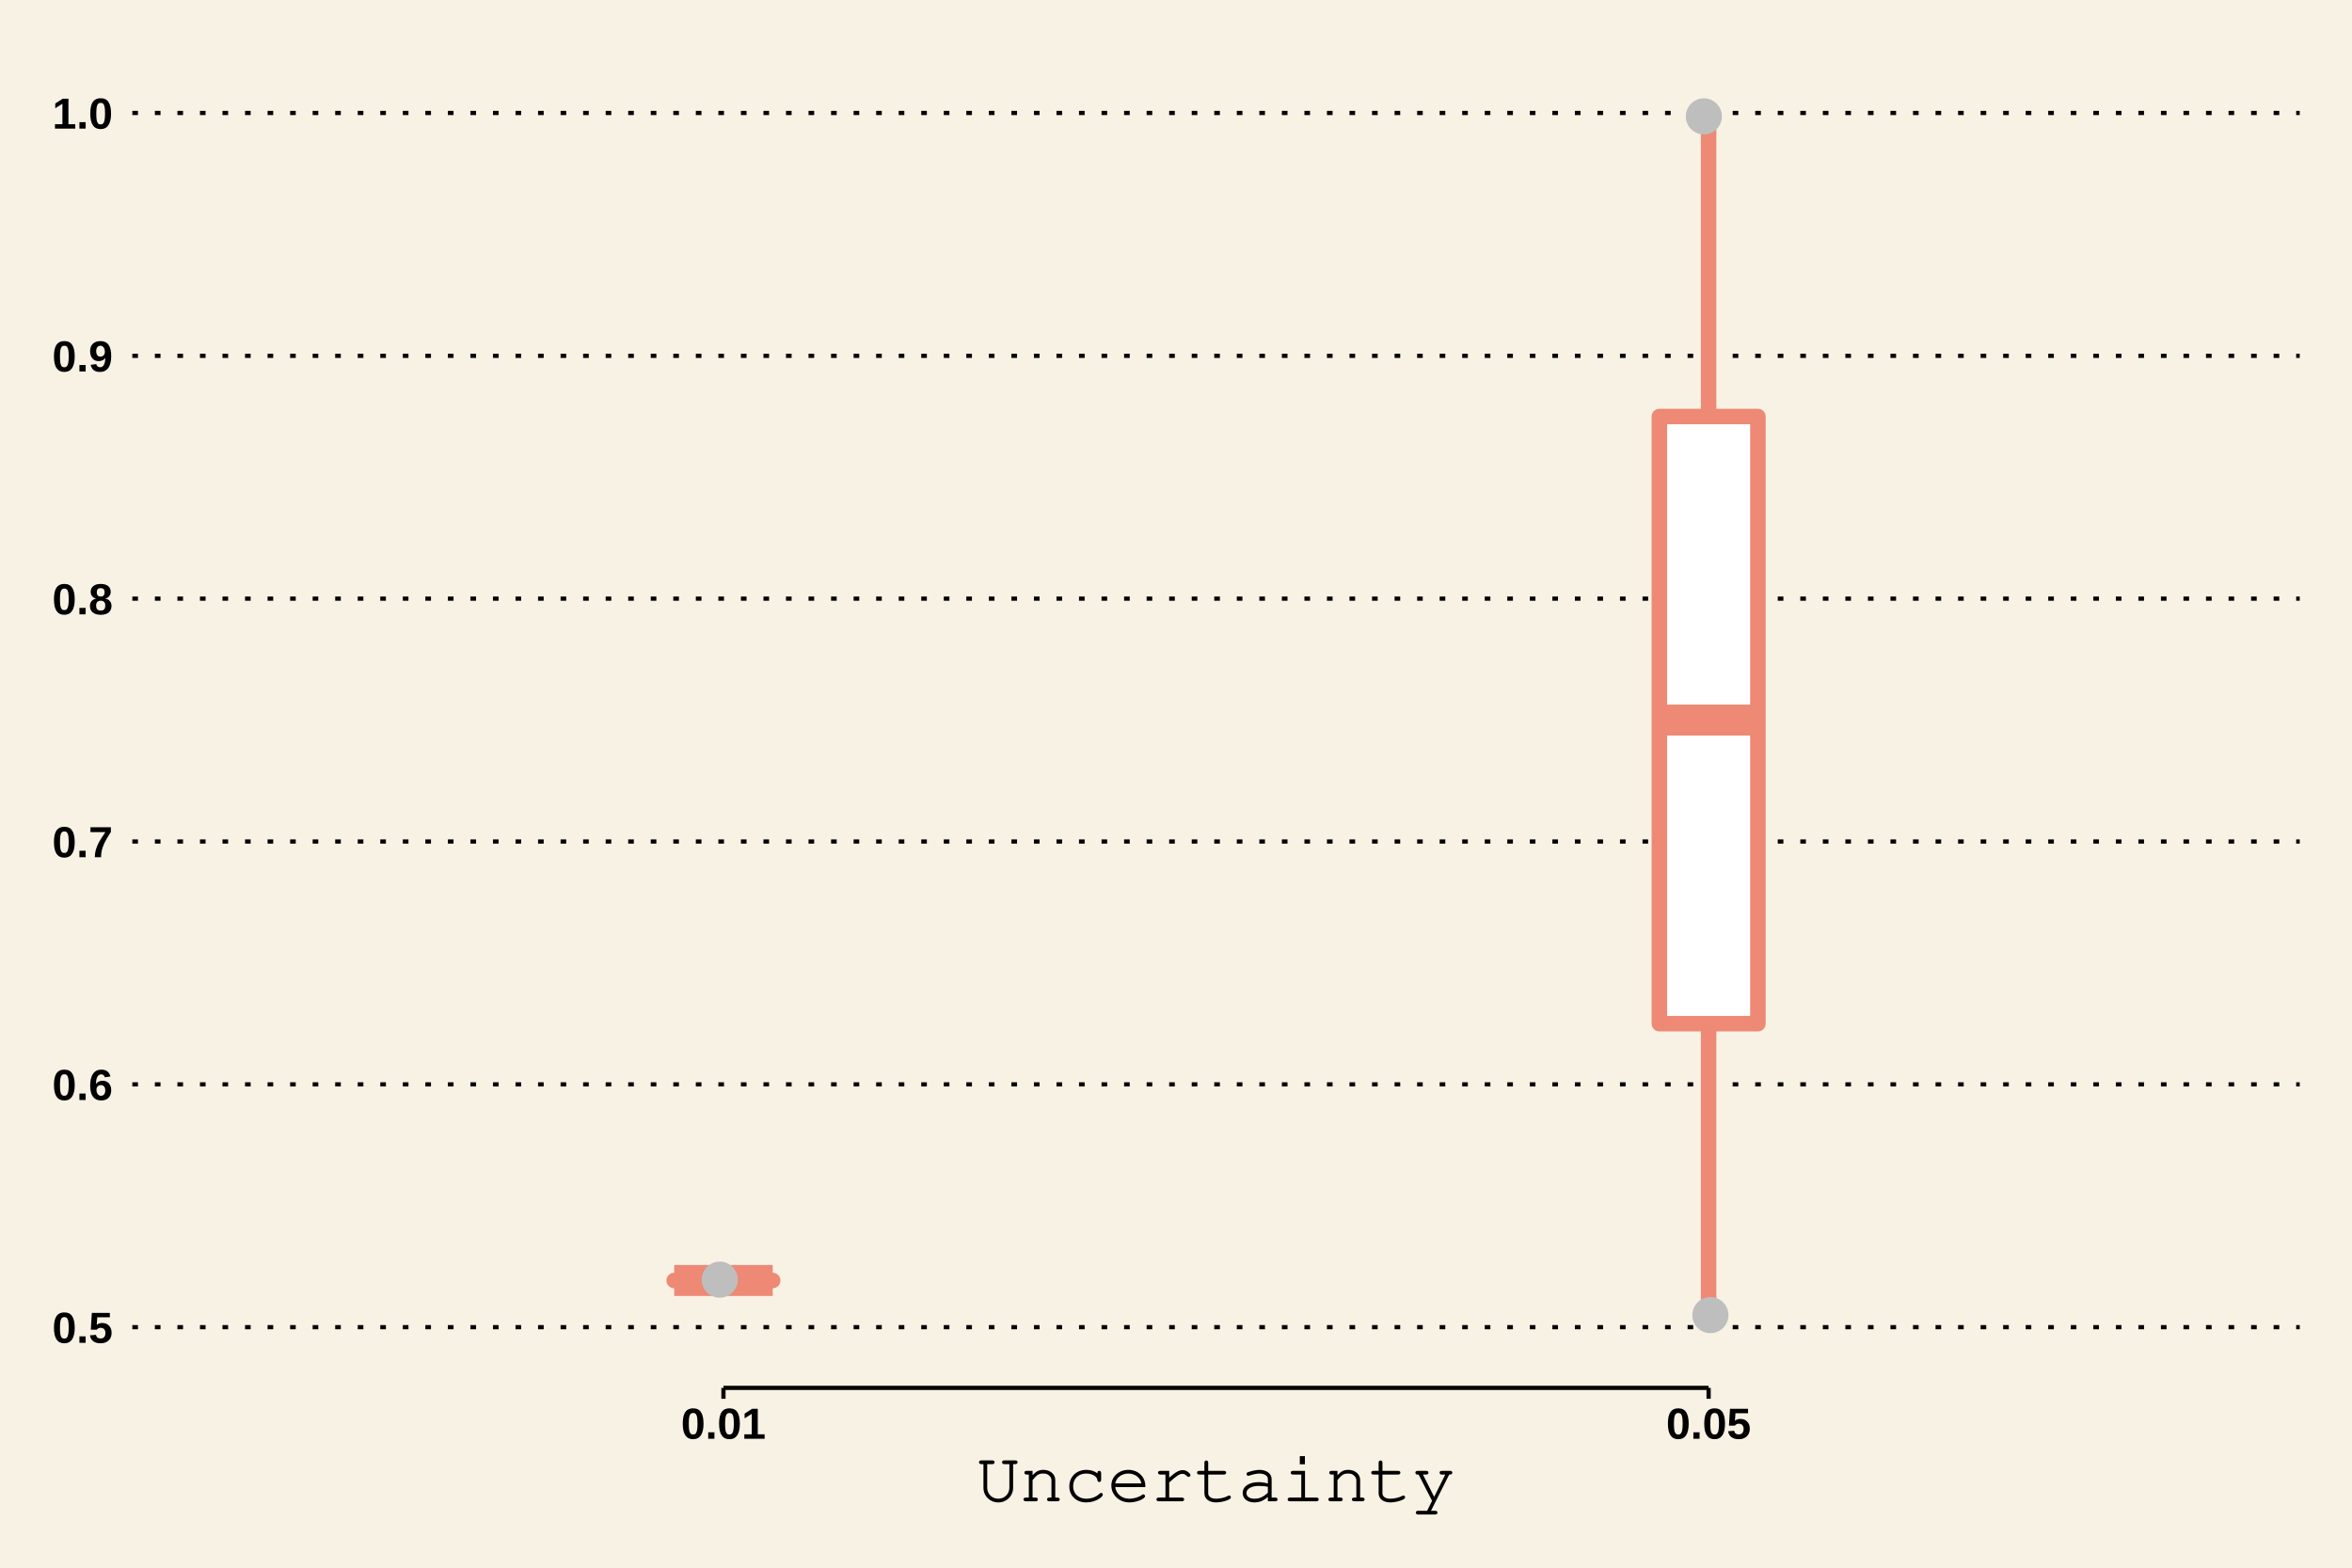
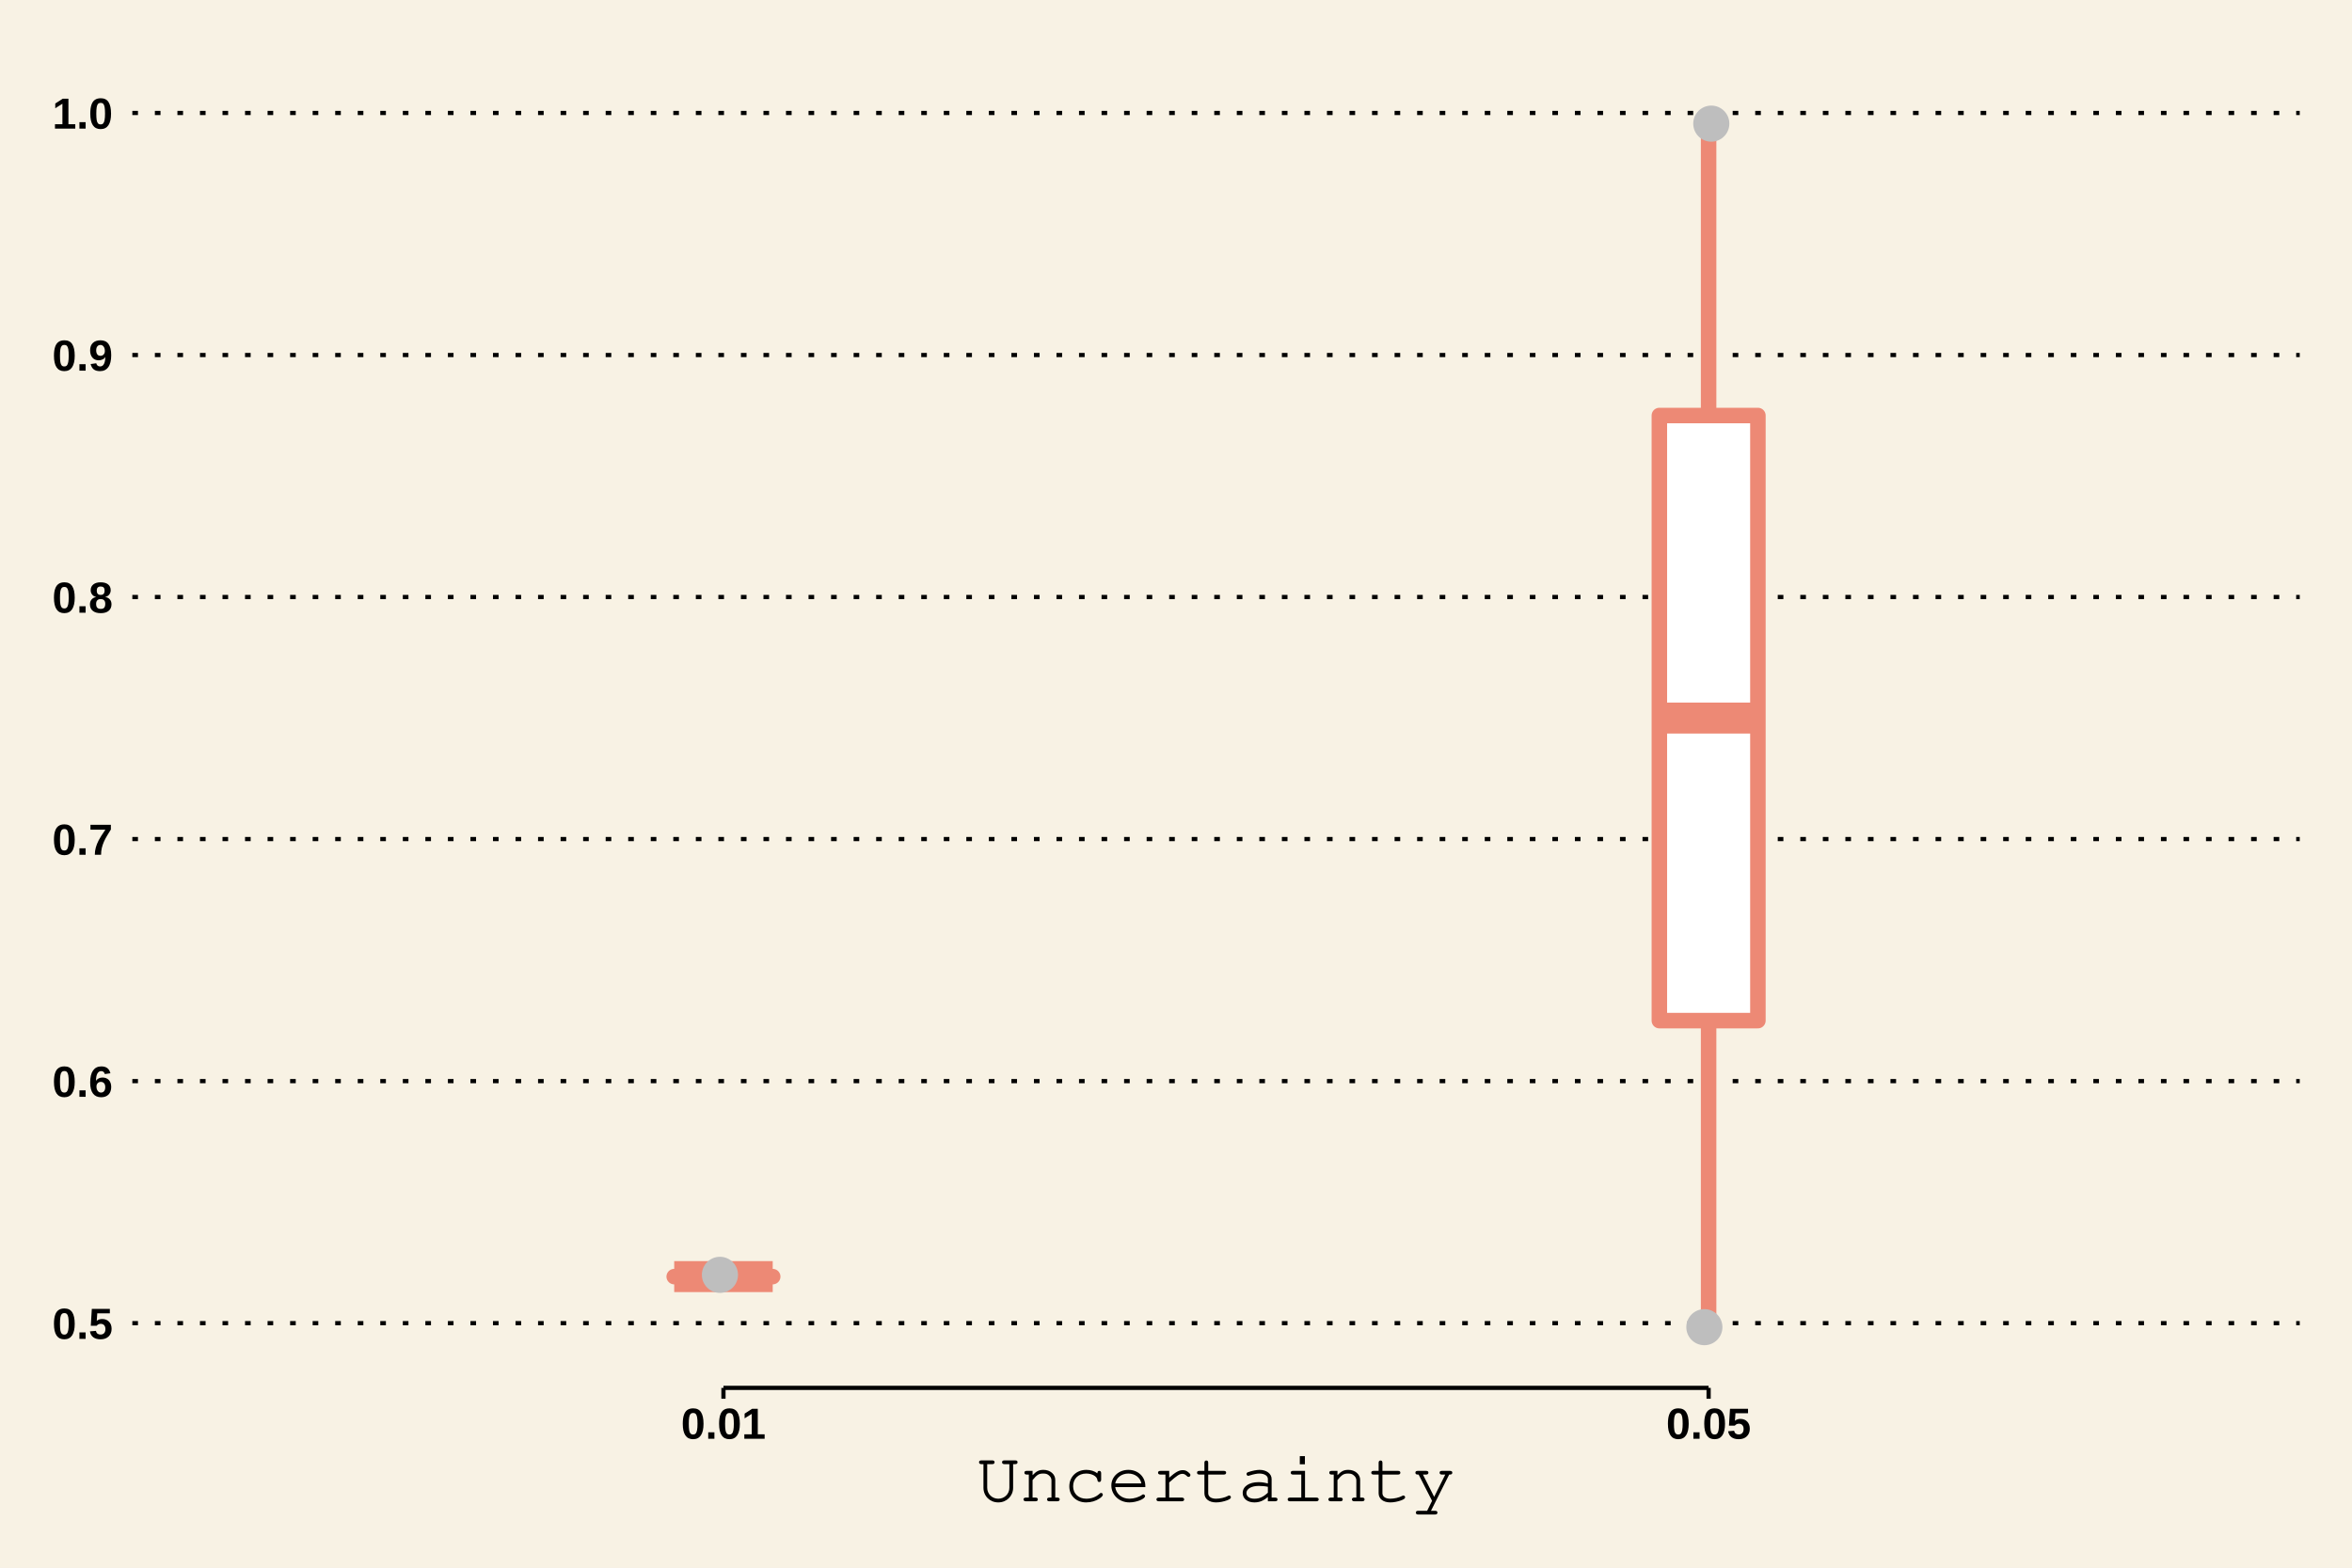
<svg xmlns="http://www.w3.org/2000/svg" class="svglite" width="648.00pt" height="432.00pt" viewBox="0 0 648.00 432.00">
  <defs>
    <style type="text/css">
    .svglite line, .svglite polyline, .svglite polygon, .svglite path, .svglite rect, .svglite circle {
      fill: none;
      stroke: #000000;
      stroke-linecap: round;
      stroke-linejoin: round;
      stroke-miterlimit: 10.00;
    }
  </style>
  </defs>
  <rect width="100%" height="100%" style="stroke: none; fill: #F8F2E4;" />
  <defs>
    <clipPath id="cpMC4wMHw2NDguMDB8MC4wMHw0MzIuMDA=">
      <rect x="0.00" y="0.00" width="648.00" height="432.00" />
    </clipPath>
  </defs>
  <g clip-path="url(#cpMC4wMHw2NDguMDB8MC4wMHw0MzIuMDA=)">
    <rect x="0.00" y="0" width="648.00" height="432.00" style="stroke-width: 1.16; stroke: none; fill: #F8F2E4;" />
  </g>
  <defs>
    <clipPath id="cpMzYuNDZ8NjMzLjYwfDE0LjQwfDM4Mi40NQ==">
      <rect x="36.46" y="14.40" width="597.14" height="368.05" />
    </clipPath>
  </defs>
  <g clip-path="url(#cpMzYuNDZ8NjMzLjYwfDE0LjQwfDM4Mi40NQ==)">
    <rect x="36.46" y="14.40" width="597.14" height="368.05" style="stroke-width: 1.16; stroke: none; fill: #F8F2E4;" />
-     <polyline points="36.46,365.72 633.60,365.72 " style="stroke-width: 1.16; stroke-dasharray: 1.55,4.66; stroke-linecap: butt;" />
-     <polyline points="36.46,298.81 633.60,298.81 " style="stroke-width: 1.16; stroke-dasharray: 1.55,4.66; stroke-linecap: butt;" />
-     <polyline points="36.46,231.89 633.60,231.89 " style="stroke-width: 1.16; stroke-dasharray: 1.55,4.66; stroke-linecap: butt;" />
-     <polyline points="36.46,164.97 633.60,164.97 " style="stroke-width: 1.16; stroke-dasharray: 1.55,4.66; stroke-linecap: butt;" />
-     <polyline points="36.46,98.05 633.60,98.05 " style="stroke-width: 1.16; stroke-dasharray: 1.55,4.66; stroke-linecap: butt;" />
+     <polyline points="36.46,364.62 633.60,364.62 " style="stroke-width: 1.16; stroke-dasharray: 1.55,4.66; stroke-linecap: butt;" />
+     <polyline points="36.46,297.92 633.60,297.92 " style="stroke-width: 1.16; stroke-dasharray: 1.55,4.66; stroke-linecap: butt;" />
+     <polyline points="36.46,231.22 633.60,231.22 " style="stroke-width: 1.16; stroke-dasharray: 1.55,4.66; stroke-linecap: butt;" />
+     <polyline points="36.46,164.52 633.60,164.52 " style="stroke-width: 1.16; stroke-dasharray: 1.55,4.66; stroke-linecap: butt;" />
+     <polyline points="36.46,97.83 633.60,97.83 " style="stroke-width: 1.16; stroke-dasharray: 1.55,4.66; stroke-linecap: butt;" />
    <polyline points="36.46,31.13 633.60,31.13 " style="stroke-width: 1.16; stroke-dasharray: 1.55,4.66; stroke-linecap: butt;" />
-     <line x1="199.32" y1="352.86" x2="199.32" y2="352.86" style="stroke-width: 4.27; stroke: #ED8975; stroke-linecap: butt;" />
-     <line x1="199.32" y1="352.86" x2="199.32" y2="352.86" style="stroke-width: 4.27; stroke: #ED8975; stroke-linecap: butt;" />
-     <polygon points="185.75,352.86 185.75,352.86 212.89,352.86 212.89,352.86 185.75,352.86 " style="stroke-width: 4.27; stroke: #ED8975; fill: #FFFFFF;" />
-     <line x1="185.75" y1="352.86" x2="212.89" y2="352.86" style="stroke-width: 8.54; stroke: #ED8975; stroke-linecap: butt;" />
-     <line x1="470.74" y1="114.78" x2="470.74" y2="31.13" style="stroke-width: 4.27; stroke: #ED8975; stroke-linecap: butt;" />
-     <line x1="470.74" y1="282.08" x2="470.74" y2="365.72" style="stroke-width: 4.27; stroke: #ED8975; stroke-linecap: butt;" />
-     <polygon points="457.17,114.78 457.17,282.08 484.32,282.08 484.32,114.78 457.17,114.78 " style="stroke-width: 4.27; stroke: #ED8975; fill: #FFFFFF;" />
-     <line x1="457.17" y1="198.43" x2="484.32" y2="198.43" style="stroke-width: 8.54; stroke: #ED8975; stroke-linecap: butt;" />
-     <circle cx="198.30" cy="352.63" r="4.62" style="stroke-width: 0.71; stroke: #BEBEBE; fill: #BEBEBE;" />
-     <circle cx="469.43" cy="32.07" r="4.62" style="stroke-width: 0.71; stroke: #BEBEBE; fill: #BEBEBE;" />
-     <circle cx="471.23" cy="362.40" r="4.62" style="stroke-width: 0.71; stroke: #BEBEBE; fill: #BEBEBE;" />
+     <line x1="199.32" y1="351.79" x2="199.32" y2="351.79" style="stroke-width: 4.27; stroke: #ED8975; stroke-linecap: butt;" />
+     <line x1="199.32" y1="351.79" x2="199.32" y2="351.79" style="stroke-width: 4.27; stroke: #ED8975; stroke-linecap: butt;" />
+     <polygon points="185.75,351.79 185.75,351.79 212.89,351.79 212.89,351.79 185.75,351.79 " style="stroke-width: 4.27; stroke: #ED8975; fill: #FFFFFF;" />
+     <line x1="185.75" y1="351.79" x2="212.89" y2="351.79" style="stroke-width: 8.54; stroke: #ED8975; stroke-linecap: butt;" />
+     <line x1="470.74" y1="114.50" x2="470.74" y2="31.13" style="stroke-width: 4.27; stroke: #ED8975; stroke-linecap: butt;" />
+     <line x1="470.74" y1="281.25" x2="470.74" y2="364.62" style="stroke-width: 4.27; stroke: #ED8975; stroke-linecap: butt;" />
+     <polygon points="457.17,114.50 457.17,281.25 484.32,281.25 484.32,114.50 457.17,114.50 " style="stroke-width: 4.27; stroke: #ED8975; fill: #FFFFFF;" />
+     <line x1="457.17" y1="197.87" x2="484.32" y2="197.87" style="stroke-width: 8.54; stroke: #ED8975; stroke-linecap: butt;" />
+     <circle cx="198.35" cy="351.30" r="4.62" style="stroke-width: 0.71; stroke: #BEBEBE; fill: #BEBEBE;" />
+     <circle cx="471.48" cy="34.07" r="4.62" style="stroke-width: 0.71; stroke: #BEBEBE; fill: #BEBEBE;" />
+     <circle cx="469.57" cy="365.72" r="4.62" style="stroke-width: 0.71; stroke: #BEBEBE; fill: #BEBEBE;" />
    <rect x="36.46" y="14.40" width="597.14" height="368.05" style="stroke-width: 1.16; stroke: none;" />
  </g>
  <g clip-path="url(#cpMC4wMHw2NDguMDB8MC4wMHw0MzIuMDA=)">
-     <text x="31.08" y="370.04" text-anchor="end" style="font-size: 12.00px; font-weight: bold; font-family: Arial;" textLength="16.68px" lengthAdjust="spacingAndGlyphs">0.5</text>
-     <text x="31.08" y="303.13" text-anchor="end" style="font-size: 12.00px; font-weight: bold; font-family: Arial;" textLength="16.68px" lengthAdjust="spacingAndGlyphs">0.6</text>
-     <text x="31.08" y="236.21" text-anchor="end" style="font-size: 12.00px; font-weight: bold; font-family: Arial;" textLength="16.68px" lengthAdjust="spacingAndGlyphs">0.7</text>
-     <text x="31.08" y="169.29" text-anchor="end" style="font-size: 12.00px; font-weight: bold; font-family: Arial;" textLength="16.68px" lengthAdjust="spacingAndGlyphs">0.8</text>
-     <text x="31.08" y="102.37" text-anchor="end" style="font-size: 12.00px; font-weight: bold; font-family: Arial;" textLength="16.68px" lengthAdjust="spacingAndGlyphs">0.9</text>
+     <text x="31.08" y="368.94" text-anchor="end" style="font-size: 12.00px; font-weight: bold; font-family: Arial;" textLength="16.68px" lengthAdjust="spacingAndGlyphs">0.5</text>
+     <text x="31.08" y="302.24" text-anchor="end" style="font-size: 12.00px; font-weight: bold; font-family: Arial;" textLength="16.68px" lengthAdjust="spacingAndGlyphs">0.6</text>
+     <text x="31.08" y="235.54" text-anchor="end" style="font-size: 12.00px; font-weight: bold; font-family: Arial;" textLength="16.68px" lengthAdjust="spacingAndGlyphs">0.7</text>
+     <text x="31.08" y="168.84" text-anchor="end" style="font-size: 12.00px; font-weight: bold; font-family: Arial;" textLength="16.68px" lengthAdjust="spacingAndGlyphs">0.8</text>
+     <text x="31.08" y="102.15" text-anchor="end" style="font-size: 12.00px; font-weight: bold; font-family: Arial;" textLength="16.68px" lengthAdjust="spacingAndGlyphs">0.9</text>
    <text x="31.08" y="35.45" text-anchor="end" style="font-size: 12.00px; font-weight: bold; font-family: Arial;" textLength="16.68px" lengthAdjust="spacingAndGlyphs">1.0</text>
    <polyline points="199.32,382.45 470.74,382.45 " style="stroke-width: 1.16; stroke-linecap: butt;" />
    <polyline points="199.32,385.44 199.32,382.45 " style="stroke-width: 1.16; stroke-linecap: butt;" />
    <polyline points="470.74,385.44 470.74,382.45 " style="stroke-width: 1.16; stroke-linecap: butt;" />
    <text x="199.32" y="396.47" text-anchor="middle" style="font-size: 12.00px; font-weight: bold; font-family: Arial;" textLength="23.36px" lengthAdjust="spacingAndGlyphs">0.01</text>
    <text x="470.74" y="396.47" text-anchor="middle" style="font-size: 12.00px; font-weight: bold; font-family: Arial;" textLength="23.36px" lengthAdjust="spacingAndGlyphs">0.05</text>
    <text x="335.03" y="413.70" text-anchor="middle" style="font-size: 20.00px; font-weight: 0; font-family: Courier;" textLength="132.03px" lengthAdjust="spacingAndGlyphs">Uncertainty</text>
  </g>
</svg>
